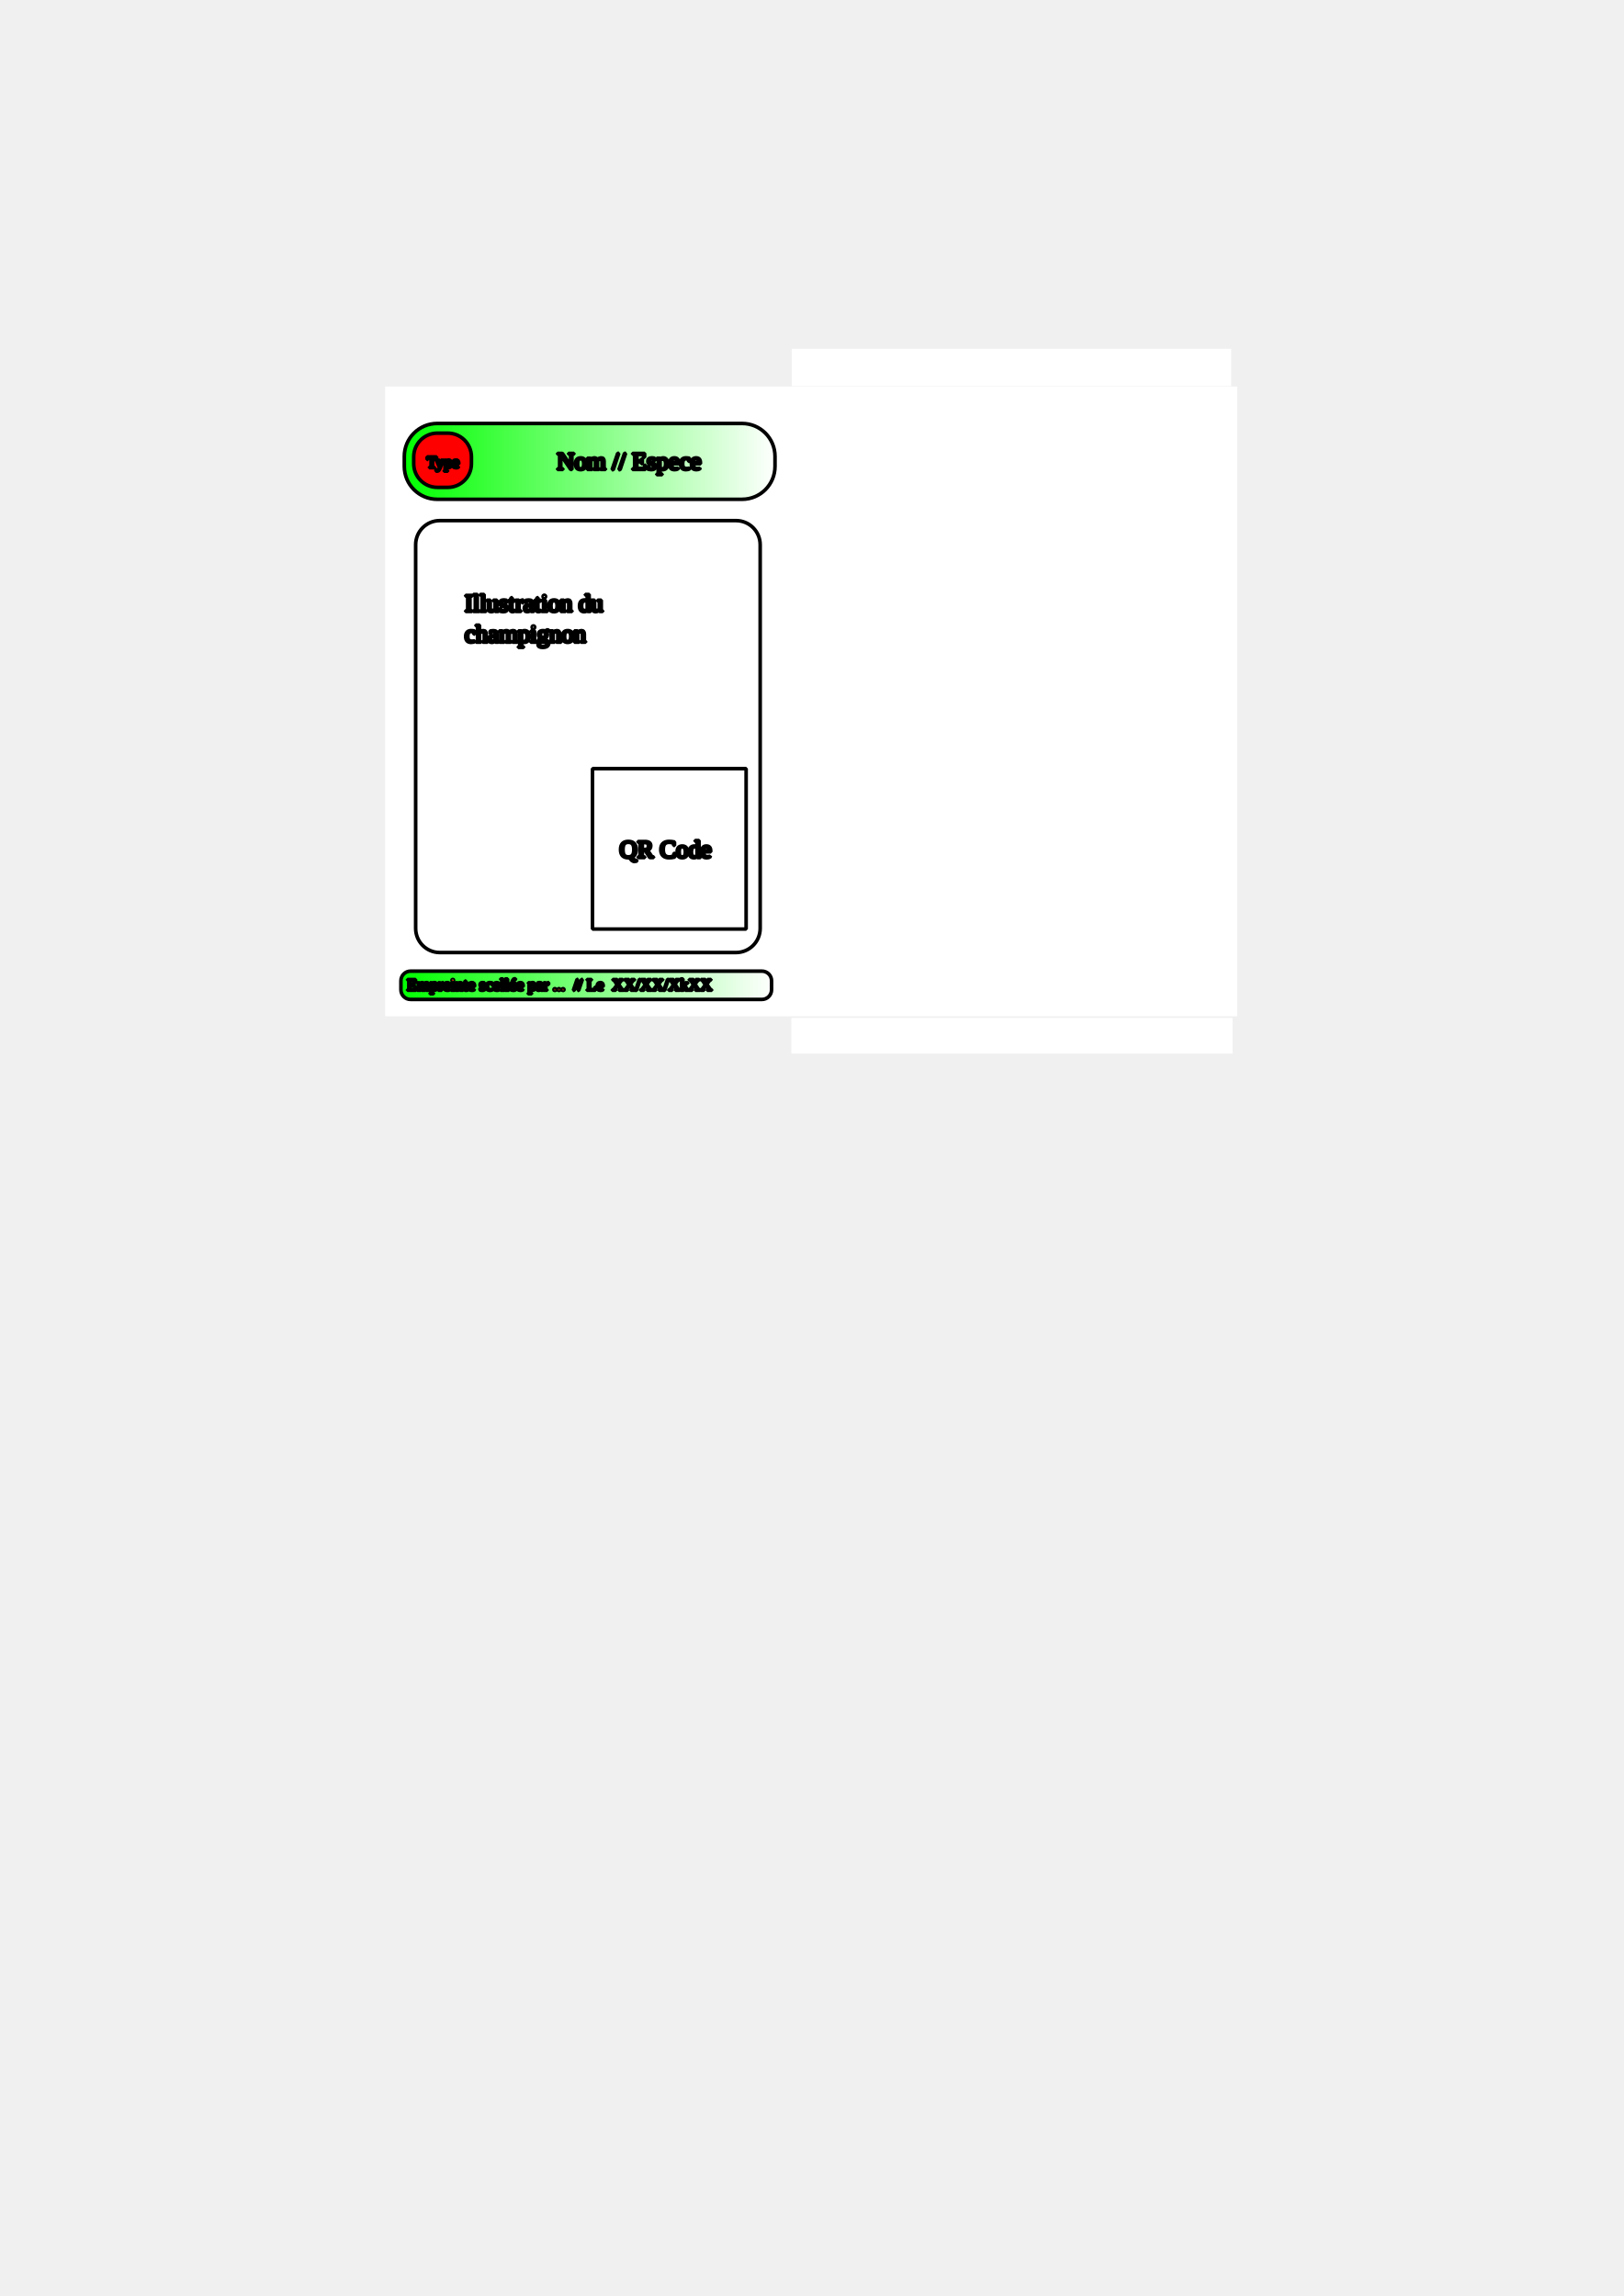
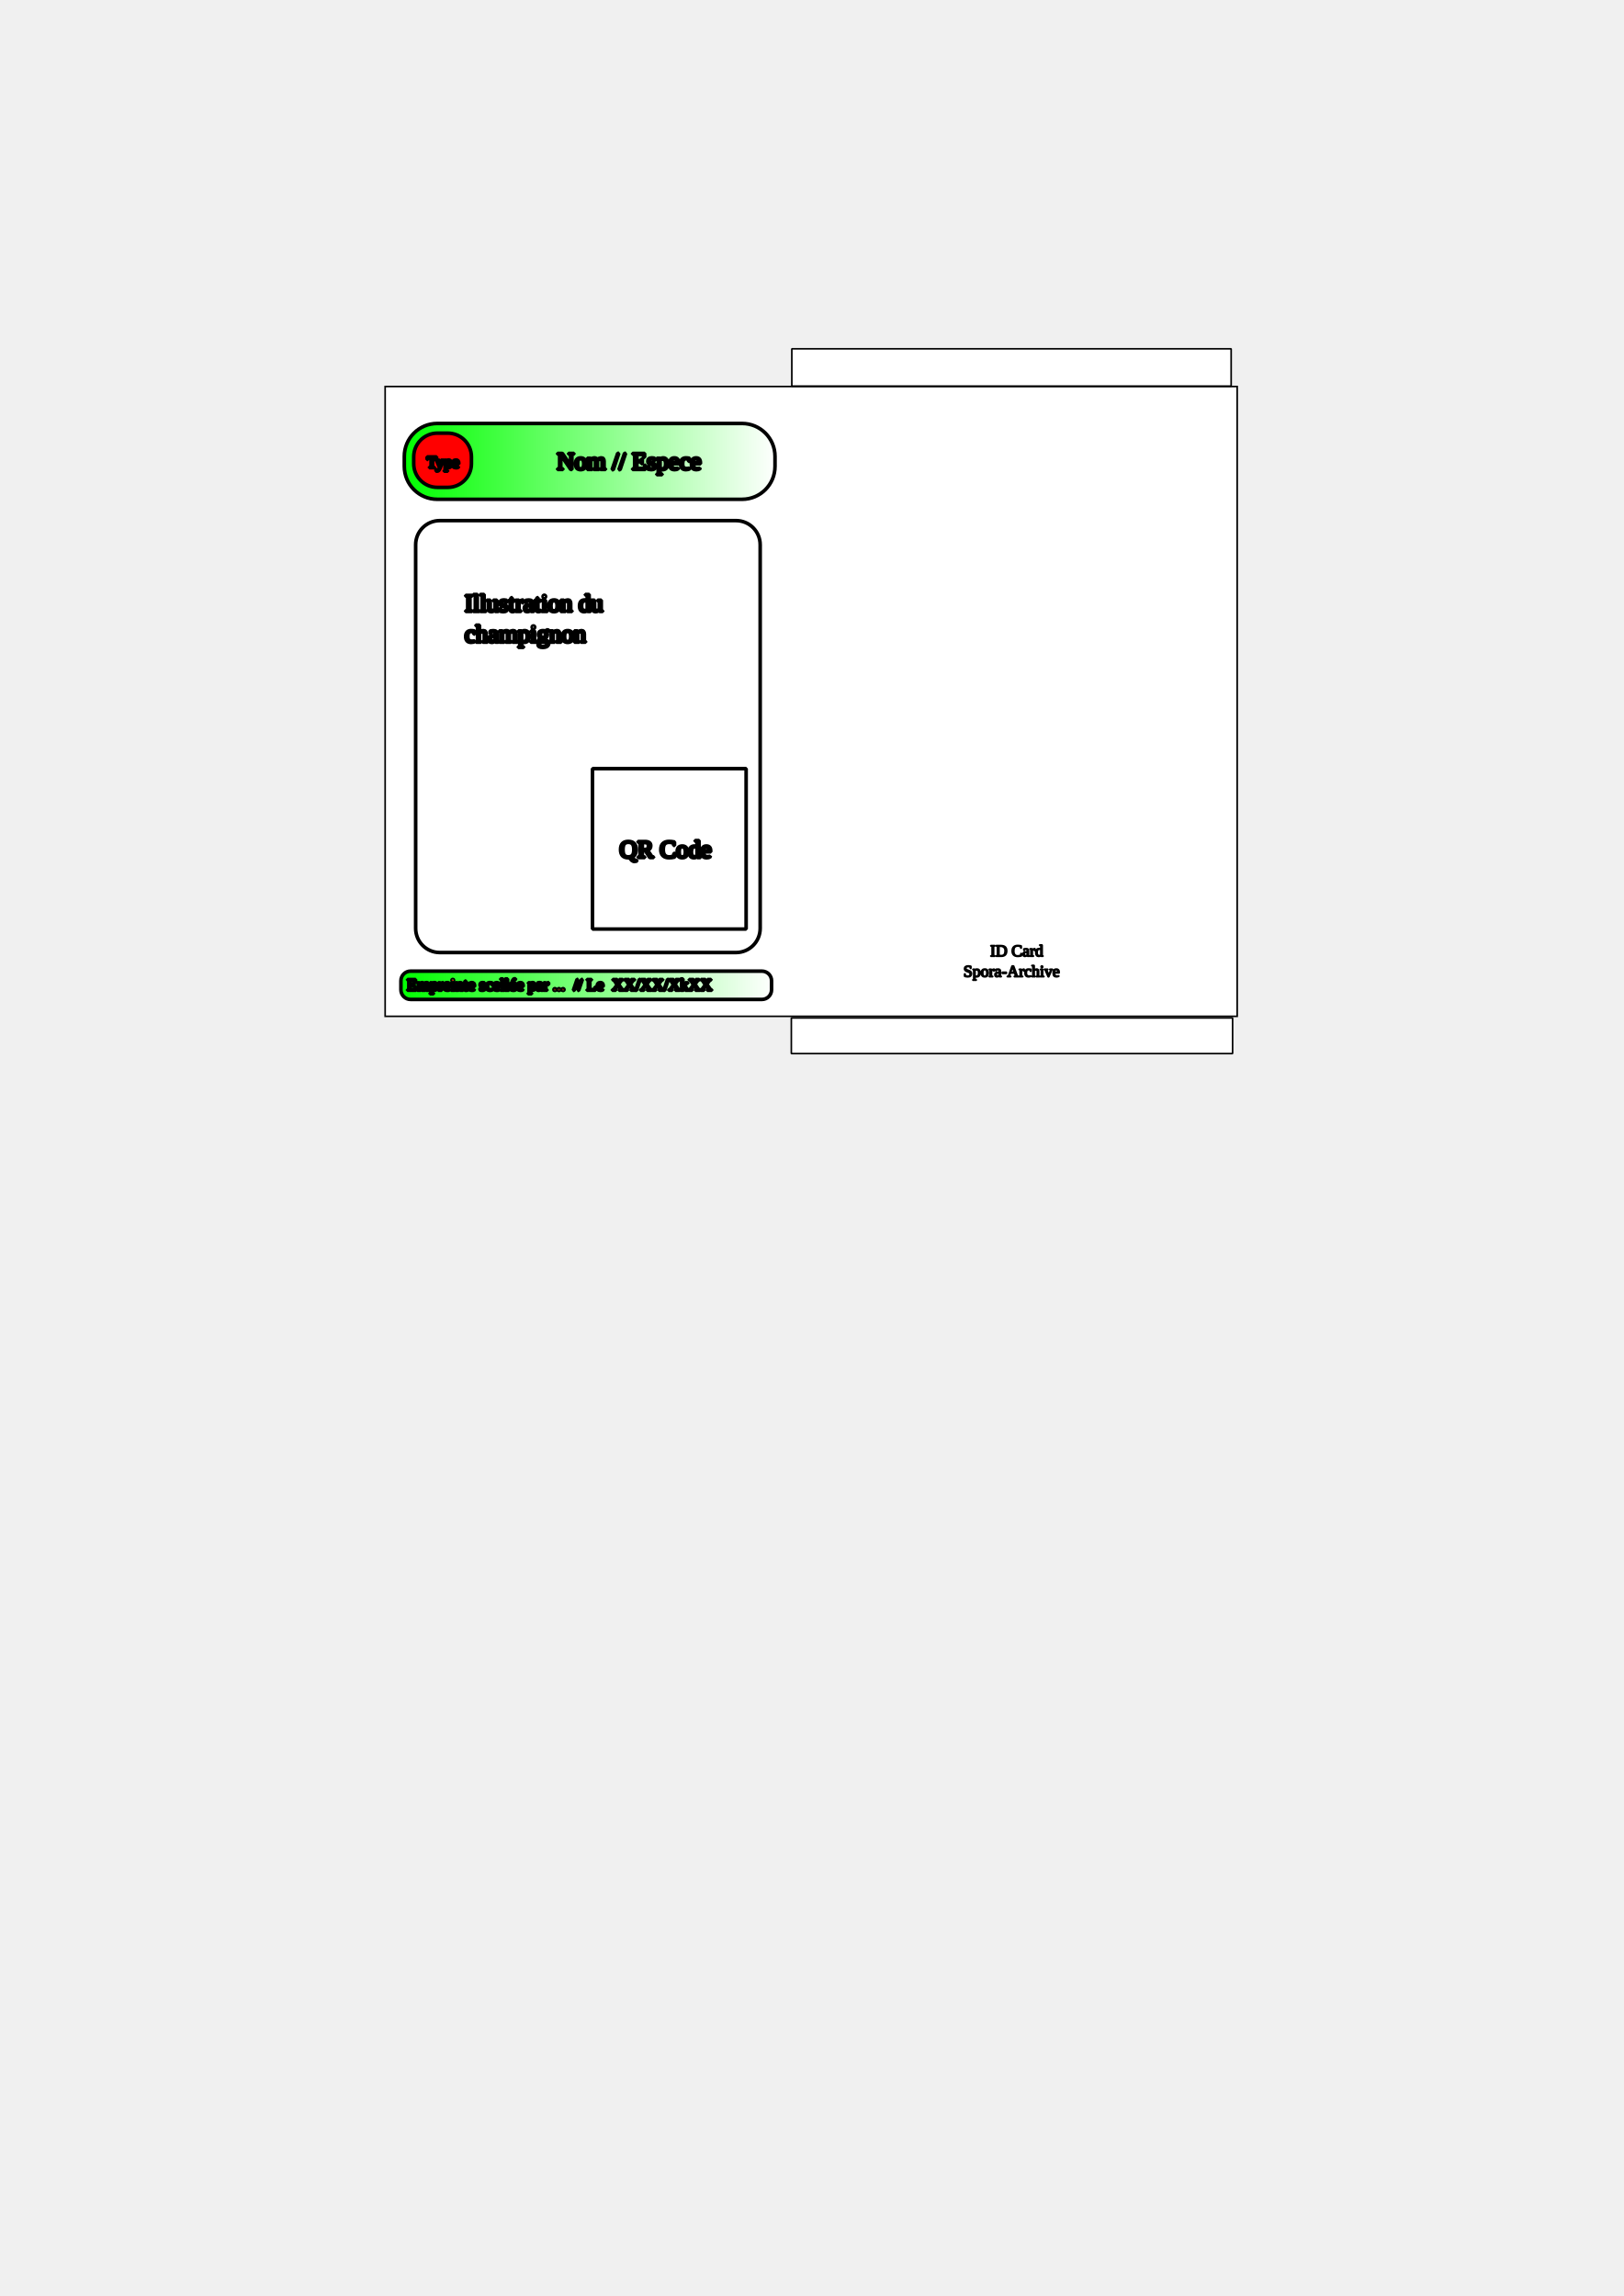
<svg xmlns="http://www.w3.org/2000/svg" xmlns:xlink="http://www.w3.org/1999/xlink" width="210mm" height="297mm" viewBox="0 0 210 297" version="1.1" id="svg5">
  <defs id="defs2">
+     <rect x="434.573" y="401.002" width="124.712" height="54.435" id="rect1004" />
    <rect x="227.167" y="288.336" width="116.706" height="52.088" id="rect6798" />
    <rect x="225.994" y="288.076" width="116.052" height="55.488" id="rect6792" />
    <linearGradient id="linearGradient5807">
      <stop style="stop-color:#00ff00;stop-opacity:1;" offset="0" id="stop5803" />
      <stop style="stop-color:#00ff00;stop-opacity:0;" offset="1" id="stop5805" />
    </linearGradient>
    <linearGradient id="linearGradient5797">
      <stop style="stop-color:#00ff00;stop-opacity:1;" offset="0" id="stop5793" />
      <stop style="stop-color:#00ff00;stop-opacity:0;" offset="1" id="stop5795" />
    </linearGradient>
    <linearGradient id="linearGradient3745">
      <stop style="stop-color:#008000;stop-opacity:1;" offset="0" id="stop3743" />
    </linearGradient>
    <linearGradient xlink:href="#linearGradient5797" id="linearGradient5799" x1="52.058" y1="59.682" x2="100.468" y2="59.682" gradientUnits="userSpaceOnUse" />
    <linearGradient xlink:href="#linearGradient5807" id="linearGradient5809" x1="53.106" y1="128.352" x2="101.508" y2="128.352" gradientUnits="userSpaceOnUse" gradientTransform="translate(-1.486518,-0.9005734)" />
  </defs>
  <g id="layer1">
    <rect style="fill:none;stroke-width:0.265" id="rect2605" width="111.154" height="82.831" x="50.098" y="49.818" />
-     <rect style="fill:#ffffff;stroke-width:0.265;fill-opacity:1" id="rect2607" width="110.197" height="81.469" x="49.813" y="49.997" />
+     <rect style="fill:#ffffff;stroke-width:0.209;fill-opacity:1;stroke:#000000;stroke-opacity:1;stroke-dasharray:none" id="rect2607" width="110.197" height="81.469" x="49.813" y="49.997" />
    <rect style="fill:url(#linearGradient5799);fill-opacity:1;stroke:#000000;stroke-width:0.465;stroke-linejoin:bevel;stroke-dasharray:none;stroke-opacity:1" id="rect3592" width="47.945" height="9.81" x="52.29" y="54.777" ry="4.26" />
    <rect style="fill:url(#linearGradient5809);fill-opacity:1;stroke:#000000;stroke-width:0.465;stroke-linejoin:bevel;stroke-dasharray:none;stroke-opacity:1" id="rect5801" width="47.937" height="3.659" x="51.852" y="125.622" ry="1.245" />
    <rect style="fill:#ffffff;fill-opacity:1;stroke:#000000;stroke-width:0.465;stroke-linejoin:bevel;stroke-dasharray:none;stroke-opacity:1" id="rect5919" width="44.559" height="55.872" x="53.758" y="67.344" ry="3.123" />
    <rect style="fill:#ffffff;fill-opacity:1;stroke:#000000;stroke-width:0.465;stroke-linejoin:bevel;stroke-dasharray:none;stroke-opacity:1" id="rect6682" width="19.868" height="20.757" x="76.631" y="99.421" />
    <text xml:space="preserve" style="font-size:3.175px;fill:#ffffff;fill-opacity:1;stroke:#000000;stroke-width:0.465;stroke-linejoin:bevel;stroke-dasharray:none;stroke-opacity:1" x="80.127" y="110.932" id="text6738">
      <tspan id="tspan6736" style="stroke-width:0.465" x="80.127" y="110.932">QR Code</tspan>
    </text>
    <text xml:space="preserve" transform="scale(0.2645833)" id="text6790" style="fill:#ffffff;fill-opacity:1;stroke:#000000;stroke-opacity:1;stroke-width:1.757;stroke-dasharray:none;stroke-linejoin:bevel;white-space:pre;shape-inside:url(#rect6792)" />
    <text xml:space="preserve" transform="scale(0.2645833)" id="text6796" style="white-space:pre;shape-inside:url(#rect6798);fill:#ffffff;fill-opacity:1;stroke:#000000;stroke-width:1.757;stroke-linejoin:bevel;stroke-dasharray:none;stroke-opacity:1">
-       <tspan x="227.168" y="298.953" id="tspan7219">Illustration du </tspan>
-       <tspan x="227.168" y="313.953" id="tspan7221">champignon</tspan>
+       <tspan x="227.168" y="298.953" id="tspan1098">Illustration du </tspan>
+       <tspan x="227.168" y="313.953" id="tspan1100">champignon</tspan>
    </text>
    <text xml:space="preserve" style="font-size:3.175px;fill:#4d4d4d;fill-opacity:1;stroke:#000000;stroke-width:0.465;stroke-linejoin:bevel;stroke-dasharray:none;stroke-opacity:1" x="72.016" y="60.726" id="text6804">
      <tspan id="tspan6802" style="stroke-width:0.465;fill:#4d4d4d" x="72.016" y="60.726">Nom // Espece</tspan>
    </text>
    <rect style="fill:#ff0000;fill-opacity:1;stroke:#000000;stroke-width:0.465;stroke-linejoin:bevel;stroke-dasharray:none;stroke-opacity:1" id="rect6960" width="7.466" height="7.018" x="53.507" y="56.028" ry="3.063" />
    <text xml:space="preserve" style="font-size:2.117px;fill:#ff0000;fill-opacity:1;stroke:#000000;stroke-width:0.465;stroke-linejoin:bevel;stroke-dasharray:none;stroke-opacity:1" x="55.202" y="60.497" id="text7068">
      <tspan id="tspan7066" style="font-size:2.117px;stroke-width:0.465" x="55.202" y="60.497">Type</tspan>
    </text>
    <text xml:space="preserve" style="font-size:2.117px;fill:#ff0000;fill-opacity:1;stroke:#000000;stroke-width:0.465;stroke-linejoin:bevel;stroke-dasharray:none;stroke-opacity:1" x="52.635" y="128.096" id="text7122">
      <tspan id="tspan7120" style="stroke-width:0.465" x="52.635" y="128.096">Empreinte scellée par ...  // Le  XX/XX/XkXX</tspan>
    </text>
-     <rect style="fill:#ffffff;fill-opacity:1;stroke:none;stroke-width:0.465;stroke-linejoin:bevel;stroke-dasharray:none;stroke-opacity:1" id="rect7124" width="56.822" height="4.826" x="102.409" y="45.119" />
-     <rect style="fill:#ffffff;fill-opacity:1;stroke:none;stroke-width:0.409;stroke-linejoin:bevel;stroke-dasharray:none;stroke-opacity:1" id="rect7126" width="57.069" height="4.612" x="102.347" y="131.675" />
+     <rect style="fill:#ffffff;fill-opacity:1;stroke:#000000;stroke-width:0.209;stroke-linejoin:bevel;stroke-dasharray:none;stroke-opacity:1" id="rect7124" width="56.822" height="4.826" x="102.409" y="45.119" />
+     <rect style="fill:#ffffff;fill-opacity:1;stroke:#000000;stroke-width:0.209;stroke-linejoin:bevel;stroke-dasharray:none;stroke-opacity:1" id="rect7126" width="57.069" height="4.612" x="102.347" y="131.675" />
+     <text xml:space="preserve" transform="matrix(0.2645833,0,0,0.2645833,0.5172985,15.72734)" id="text1002" style="font-size:8px;text-align:center;white-space:pre;shape-inside:url(#rect1004);fill:#ffffff;stroke:#000000;stroke-width:0.79;stroke-linejoin:bevel;stroke-dasharray:none;stroke-opacity:1" x="27.467" y="0">
+       <tspan x="482.04" y="408.08" id="tspan1102">ID Card
+ </tspan>
+       <tspan x="468.985" y="418.08" id="tspan1104">Spora-Archive</tspan>
+     </text>
  </g>
</svg>
